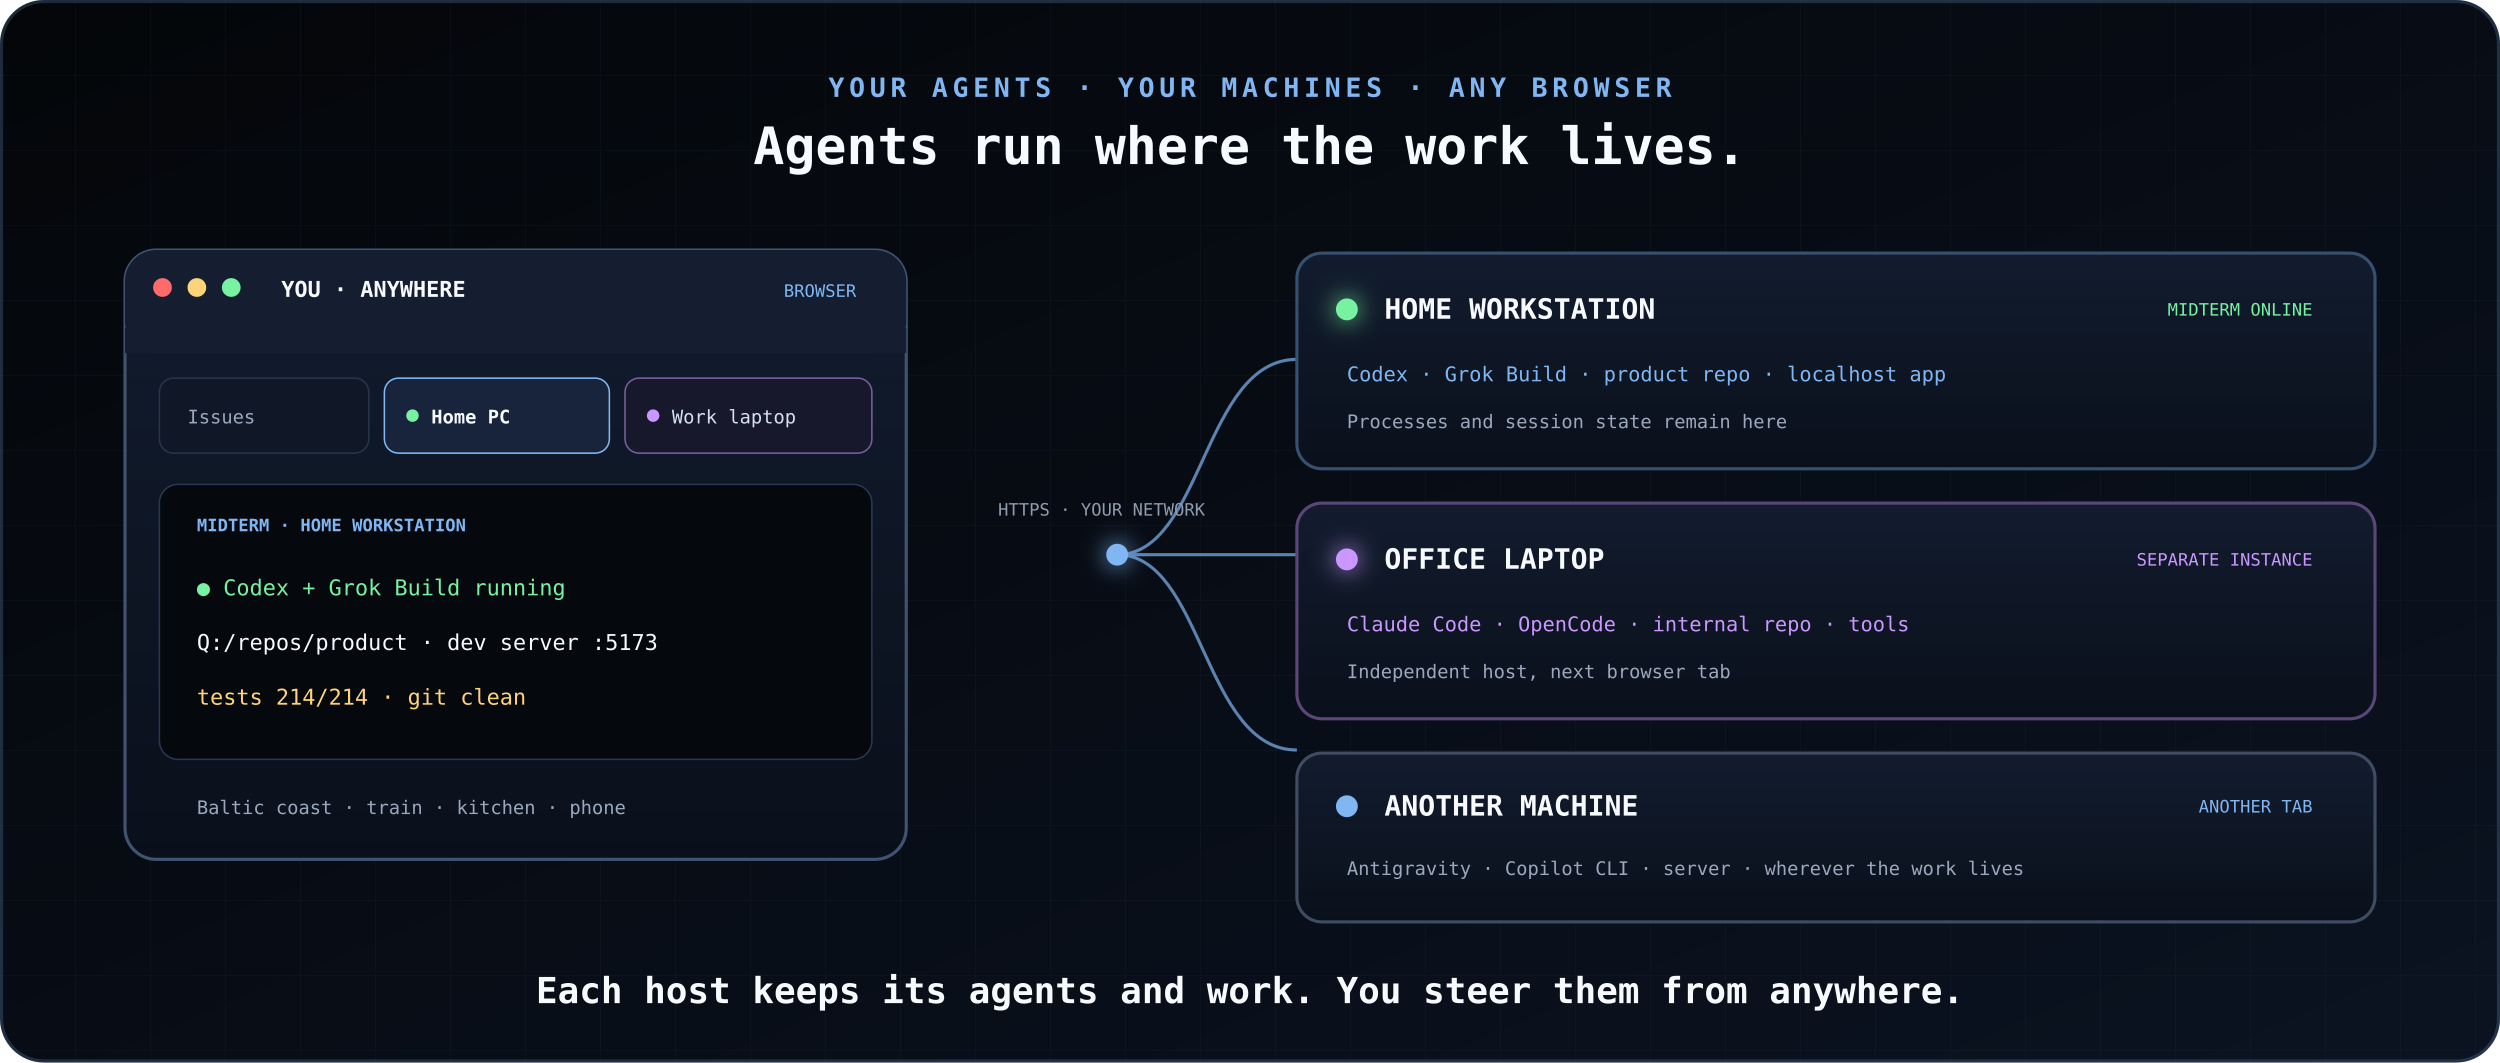
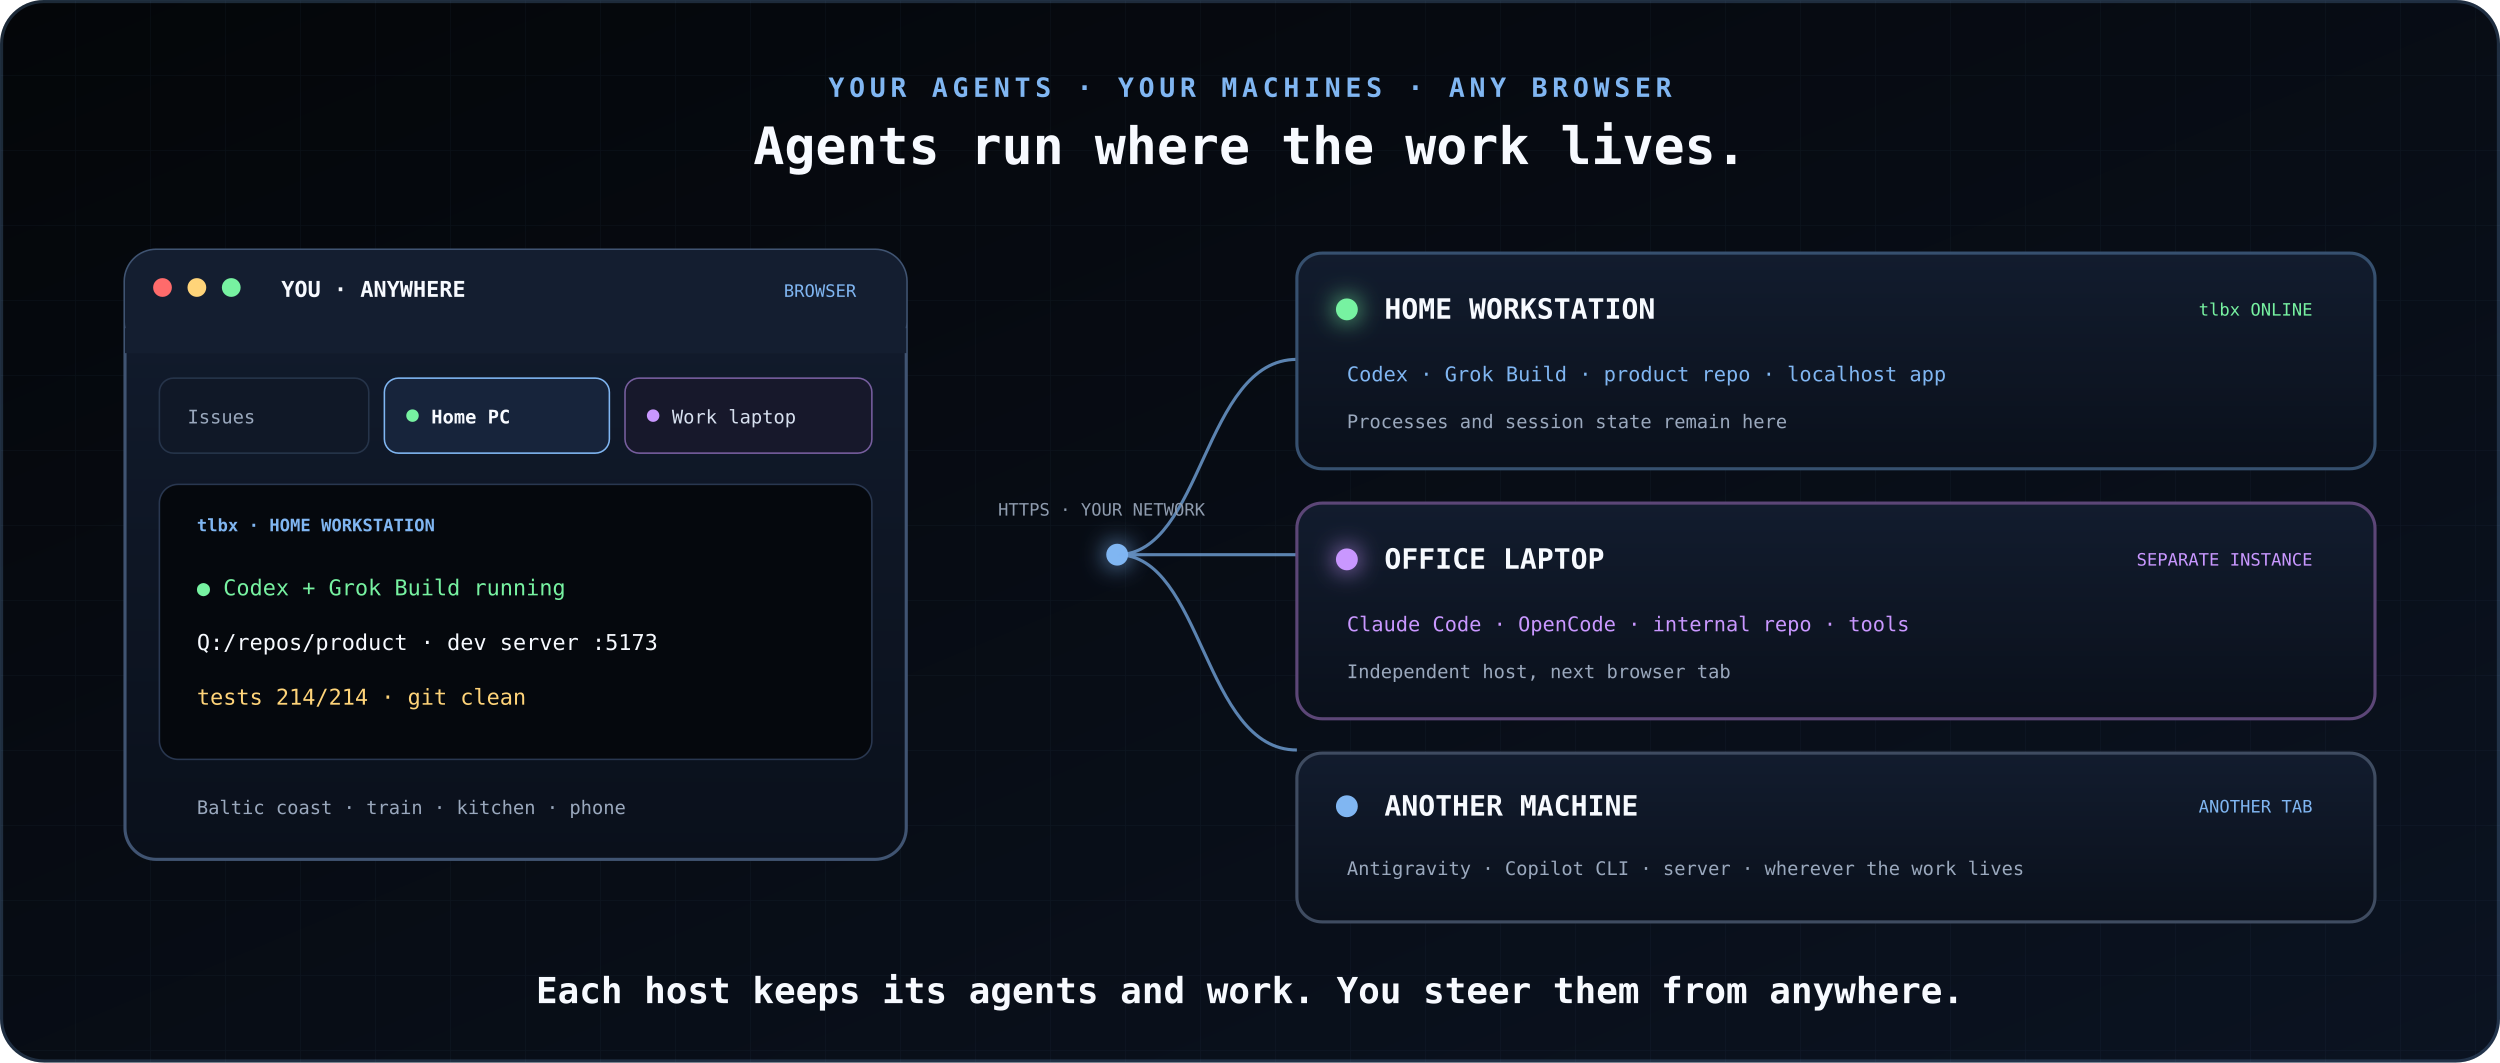
<svg xmlns="http://www.w3.org/2000/svg" width="1600" height="680" viewBox="0 0 1600 680" role="img" aria-labelledby="title desc">
  <defs>
    <linearGradient id="bg" x1="0" y1="0" x2="1" y2="1">
      <stop stop-color="#040609" />
      <stop offset="1" stop-color="#0b1321" />
    </linearGradient>
    <linearGradient id="panel" x1="0" y1="0" x2="0" y2="1">
      <stop stop-color="#121c2e" />
      <stop offset="1" stop-color="#0a101b" />
    </linearGradient>
    <linearGradient id="beam" x1="0" y1="0" x2="1" y2="0">
      <stop stop-color="#80b6f2" stop-opacity="0.15" />
      <stop offset="0.5" stop-color="#80b6f2" stop-opacity="0.95" />
      <stop offset="1" stop-color="#80b6f2" stop-opacity="0.15" />
    </linearGradient>
    <pattern id="grid" width="48" height="48" patternUnits="userSpaceOnUse">
      <path d="M48 0H0V48" fill="none" stroke="#80b6f2" stroke-opacity="0.045" />
    </pattern>
    <filter id="glow" x="-200%" y="-200%" width="500%" height="500%">
      <feGaussianBlur stdDeviation="8" result="b" />
      <feMerge>
        <feMergeNode in="b" />
        <feMergeNode in="SourceGraphic" />
      </feMerge>
    </filter>
  </defs>
  <rect width="1600" height="680" rx="28" fill="url(#bg)" />
  <rect width="1600" height="680" rx="28" fill="url(#grid)" />
  <rect x="1" y="1" width="1598" height="678" rx="27" fill="none" stroke="#80b6f2" stroke-opacity="0.2" stroke-width="2" />
  <g font-family="ui-monospace, SFMono-Regular, Menlo, Consolas, monospace">
    <text x="800" y="62" fill="#80b6f2" font-size="17" text-anchor="middle" font-weight="700" letter-spacing="3">YOUR AGENTS · YOUR MACHINES · ANY BROWSER</text>
    <text x="800" y="105" fill="#f7faff" font-size="33" text-anchor="middle" font-weight="700">Agents run where the work lives.</text>
    <g transform="translate(80 160)">
      <rect width="500" height="390" rx="20" fill="url(#panel)" stroke="#405472" stroke-width="2" />
      <rect width="500" height="66" rx="20" fill="#141e30" />
      <rect y="50" width="500" height="16" fill="#141e30" />
      <circle cx="24" cy="24" r="6" fill="#ff6b6b" />
      <circle cx="46" cy="24" r="6" fill="#ffd479" />
      <circle cx="68" cy="24" r="6" fill="#77f2a1" />
      <text x="100" y="30" fill="#f7faff" font-size="14" font-weight="700">YOU · ANYWHERE</text>
      <text x="468" y="30" fill="#80b6f2" font-size="11" text-anchor="end">BROWSER</text>
      <g transform="translate(22 82)">
        <rect width="134" height="48" rx="9" fill="#101827" stroke="#26344a" />
        <text x="18" y="29" fill="#9aa8bd" font-size="12">Issues</text>
        <rect x="144" width="144" height="48" rx="9" fill="#17243b" stroke="#80b6f2" />
        <circle cx="162" cy="24" r="4" fill="#77f2a1" />
        <text x="174" y="29" fill="#f7faff" font-size="12" font-weight="700">Home PC</text>
        <rect x="298" width="158" height="48" rx="9" fill="#17182b" stroke="#c997ff" stroke-opacity="0.55" />
        <circle cx="316" cy="24" r="4" fill="#c997ff" />
        <text x="328" y="29" fill="#d7e0ef" font-size="12">Work laptop</text>
      </g>
      <rect x="22" y="150" width="456" height="176" rx="12" fill="#05080d" stroke="#293750" />
-       <text x="46" y="180" fill="#80b6f2" font-size="11" font-weight="700">MIDTERM · HOME WORKSTATION</text>
+       <text x="46" y="180" fill="#80b6f2" font-size="11" font-weight="700">tlbx · HOME WORKSTATION</text>
      <text x="46" y="221" fill="#77f2a1" font-size="14">● Codex + Grok Build running</text>
      <text x="46" y="256" fill="#f7faff" font-size="14">Q:/repos/product · dev server :5173</text>
      <text x="46" y="291" fill="#ffd479" font-size="14">tests 214/214 · git clean</text>
      <text x="46" y="361" fill="#9aa8bd" font-size="12">Baltic coast · train · kitchen · phone</text>
    </g>
    <path d="M580 355H715" fill="none" stroke="url(#beam)" stroke-width="4" />
    <circle cx="715" cy="355" r="7" fill="#80b6f2" filter="url(#glow)" />
    <path d="M715 355C770 355 770 230 830 230M715 355H830M715 355C770 355 770 480 830 480" fill="none" stroke="#80b6f2" stroke-opacity="0.7" stroke-width="2" />
    <text x="705" y="330" fill="#8f9caf" font-size="11" text-anchor="middle">HTTPS · YOUR NETWORK</text>
    <g transform="translate(830 162)">
      <rect width="690" height="138" rx="16" fill="url(#panel)" stroke="#36506f" stroke-width="2" />
      <circle cx="32" cy="36" r="7" fill="#77f2a1" filter="url(#glow)" />
      <text x="56" y="42" fill="#f7faff" font-size="18" font-weight="700">HOME WORKSTATION</text>
-       <text x="650" y="40" fill="#77f2a1" font-size="11" text-anchor="end">MIDTERM ONLINE</text>
+       <text x="650" y="40" fill="#77f2a1" font-size="11" text-anchor="end">tlbx ONLINE</text>
      <text x="32" y="82" fill="#80b6f2" font-size="13">Codex · Grok Build · product repo · localhost app</text>
      <text x="32" y="112" fill="#9aa8bd" font-size="12">Processes and session state remain here</text>
    </g>
    <g transform="translate(830 322)">
      <rect width="690" height="138" rx="16" fill="url(#panel)" stroke="#5c4677" stroke-width="2" />
      <circle cx="32" cy="36" r="7" fill="#c997ff" filter="url(#glow)" />
      <text x="56" y="42" fill="#f7faff" font-size="18" font-weight="700">OFFICE LAPTOP</text>
      <text x="650" y="40" fill="#c997ff" font-size="11" text-anchor="end">SEPARATE INSTANCE</text>
      <text x="32" y="82" fill="#c997ff" font-size="13">Claude Code · OpenCode · internal repo · tools</text>
      <text x="32" y="112" fill="#9aa8bd" font-size="12">Independent host, next browser tab</text>
    </g>
    <g transform="translate(830 482)">
      <rect width="690" height="108" rx="16" fill="url(#panel)" stroke="#3f4c61" stroke-width="2" />
      <circle cx="32" cy="34" r="7" fill="#80b6f2" />
      <text x="56" y="40" fill="#f7faff" font-size="18" font-weight="700">ANOTHER MACHINE</text>
      <text x="650" y="38" fill="#80b6f2" font-size="11" text-anchor="end">ANOTHER TAB</text>
      <text x="32" y="78" fill="#9aa8bd" font-size="12">Antigravity · Copilot CLI · server · wherever the work lives</text>
    </g>
    <text x="800" y="642" fill="#f7faff" font-size="23" text-anchor="middle" font-weight="700">Each host keeps its agents and work. You steer them from anywhere.</text>
  </g>
</svg>
